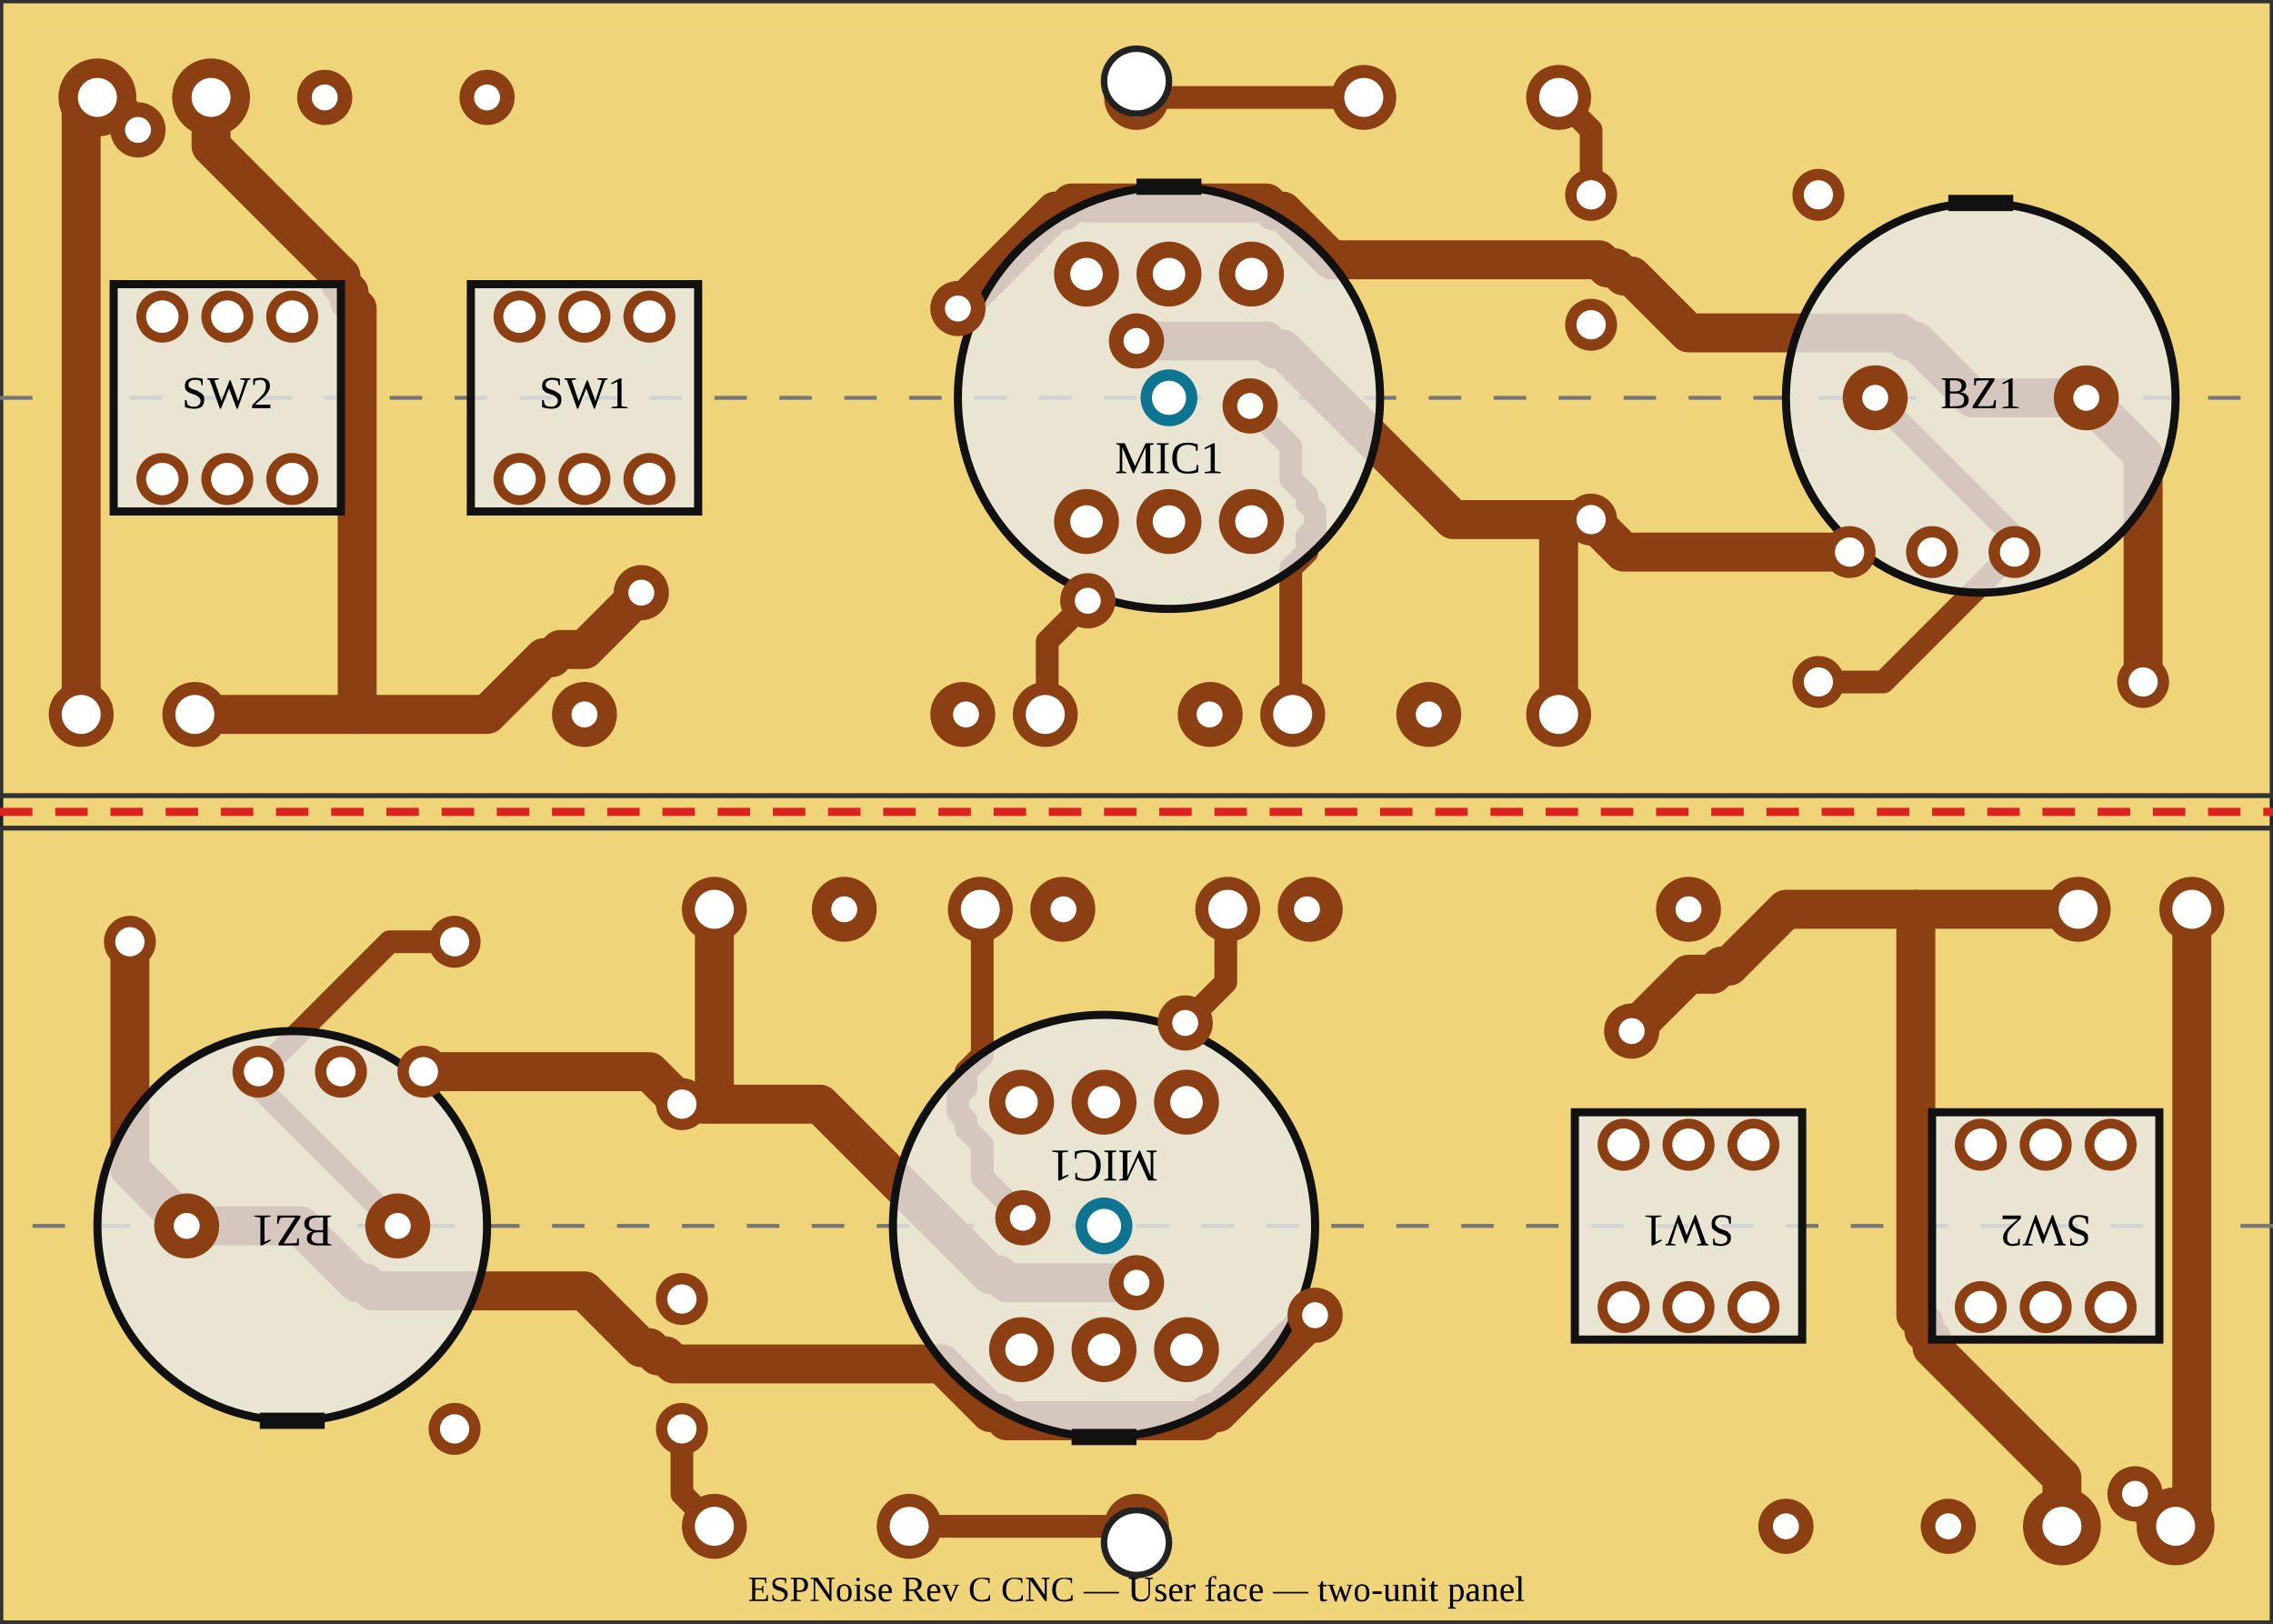
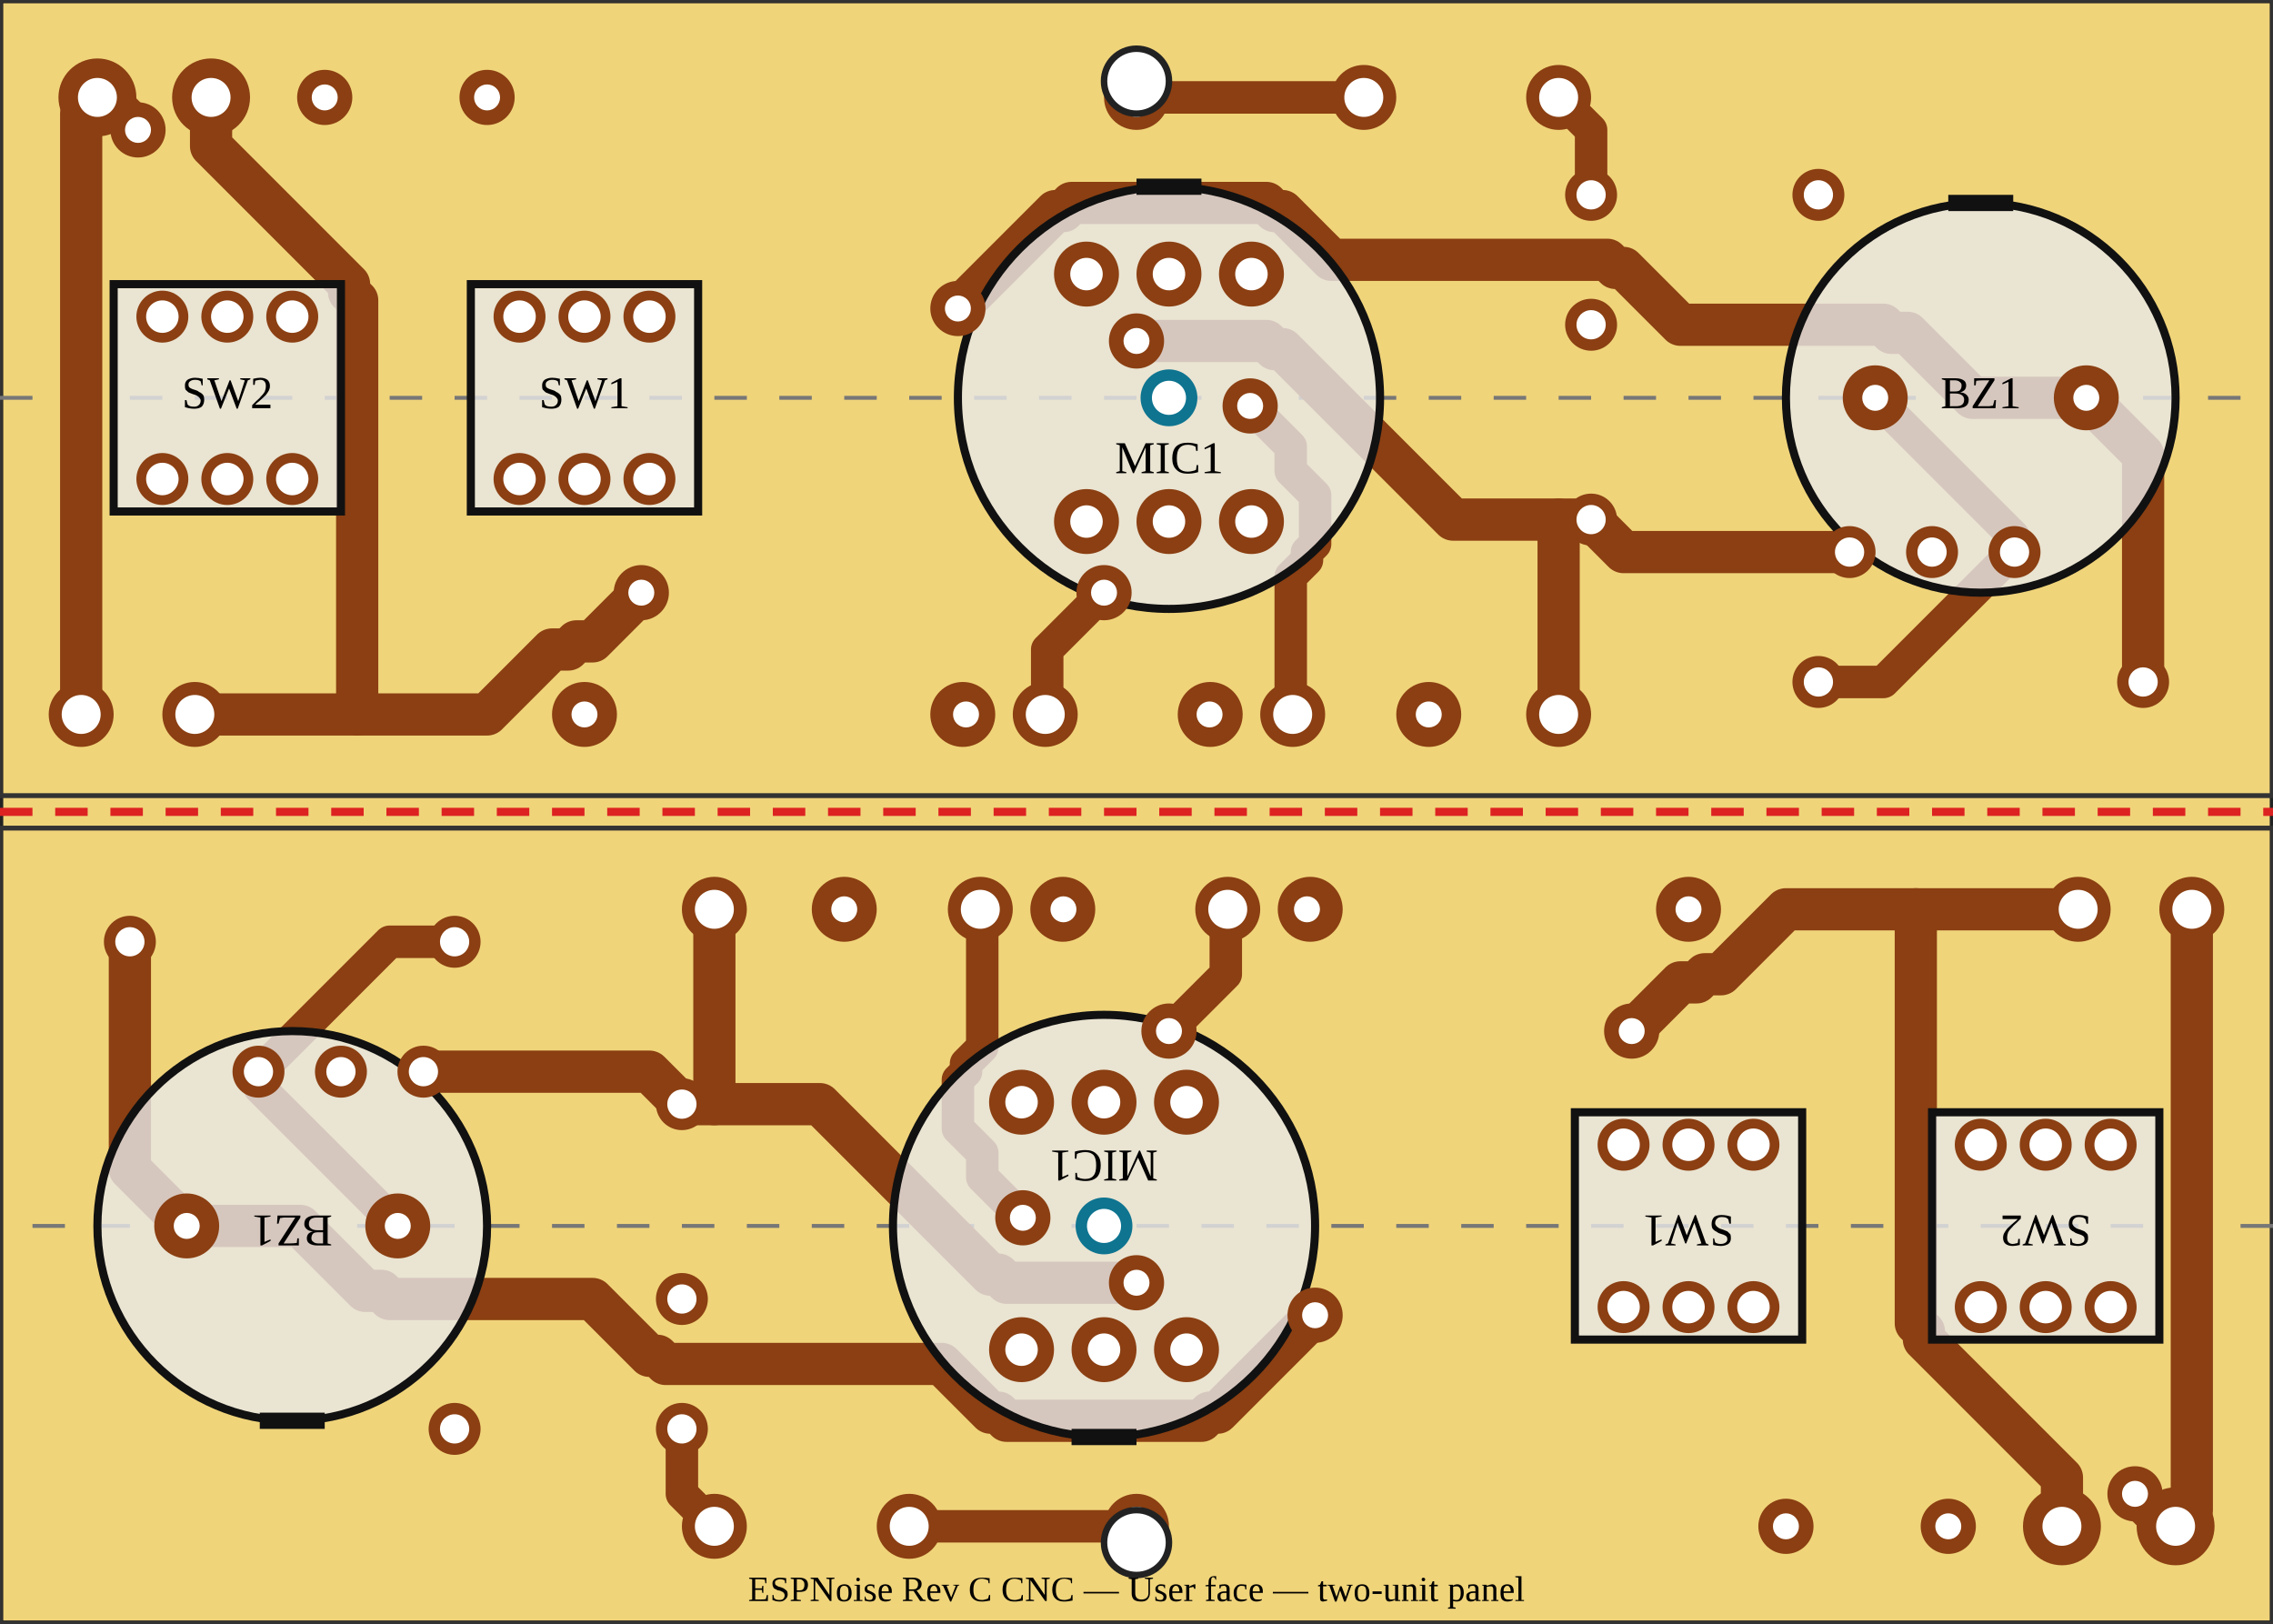
<svg xmlns="http://www.w3.org/2000/svg" width="70.0mm" height="50.0mm" viewBox="0 0 70.0 50.0">
  <rect width="70.0" height="50.0" fill="#f0d47a" stroke="#222" stroke-width="0.2" />
  <g transform="">
    <g transform="">
      <rect width="70.0" height="24.5" fill="none" stroke="#333" stroke-width="0.15" />
      <line x1="0" y1="12.25" x2="70.0" y2="12.25" stroke="#777" stroke-width="0.12" stroke-dasharray="1,1" />
-       <polyline points="33.5,18.5 32.25,19.75 32.25,22.0" fill="none" stroke="#8b3f12" stroke-width="0.7" stroke-linecap="round" stroke-linejoin="round" />
-       <polyline points="38.5,12.5 39.75,13.75 39.75,14.75 40.25,15.25 40.25,15.5 40.5,15.75 40.5,16.25 40.25,16.5 40.25,17.0 39.75,17.5 39.75,22.0" fill="none" stroke="#8b3f12" stroke-width="0.7" stroke-linecap="round" stroke-linejoin="round" />
-       <polyline points="48.0,3.0 49.0,4.0 49.0,6.0" fill="none" stroke="#8b3f12" stroke-width="0.7" stroke-linecap="round" stroke-linejoin="round" />
-       <polyline points="35.0,3.0 42.0,3.0" fill="none" stroke="#8b3f12" stroke-width="0.7" stroke-linecap="round" stroke-linejoin="round" />
-       <polyline points="35.0,10.5 39.0,10.5 39.25,10.75 39.5,10.75 44.75,16.0 49.0,16.0" fill="none" stroke="#8b3f12" stroke-width="1.2" stroke-linecap="round" stroke-linejoin="round" />
-       <polyline points="48.0,16.0 48.0,22.0" fill="none" stroke="#8b3f12" stroke-width="1.2" stroke-linecap="round" stroke-linejoin="round" />
-       <polyline points="49.0,16.0 50.0,17.0 57.0,17.0" fill="none" stroke="#8b3f12" stroke-width="1.2" stroke-linecap="round" stroke-linejoin="round" />
-       <polyline points="19.75,18.25 18.0,20.0 17.25,20.0 17.0,20.25 16.75,20.25 15.0,22.0 6.0,22.0" fill="none" stroke="#8b3f12" stroke-width="1.2" stroke-linecap="round" stroke-linejoin="round" />
-       <polyline points="11.0,22.0 11.0,9.5 10.75,9.25 10.75,9.0 10.5,8.75 10.5,8.5 6.5,4.5 6.5,3.0" fill="none" stroke="#8b3f12" stroke-width="1.2" stroke-linecap="round" stroke-linejoin="round" />
-       <polyline points="3.0,3.0 3.25,3.0 4.25,4.0" fill="none" stroke="#8b3f12" stroke-width="1.2" stroke-linecap="round" stroke-linejoin="round" />
-       <polyline points="3.0,3.0 2.5,3.5 2.5,22.0" fill="none" stroke="#8b3f12" stroke-width="1.2" stroke-linecap="round" stroke-linejoin="round" />
-       <polyline points="57.75,12.25 62.0,16.5 62.0,17.0" fill="none" stroke="#8b3f12" stroke-width="0.7" stroke-linecap="round" stroke-linejoin="round" />
-       <polyline points="62.0,17.0 58.0,21.0 56.0,21.0" fill="none" stroke="#8b3f12" stroke-width="0.7" stroke-linecap="round" stroke-linejoin="round" />
-       <polyline points="29.5,9.5 32.5,6.5 32.75,6.5 33.0,6.25 39.0,6.25 39.25,6.5 39.5,6.5 41.0,8.0 49.25,8.0 49.5,8.25 49.75,8.25 50.0,8.5 50.25,8.5 52.0,10.25 58.5,10.25 58.75,10.5 59.0,10.5 60.75,12.25 64.25,12.25" fill="none" stroke="#8b3f12" stroke-width="1.2" stroke-linecap="round" stroke-linejoin="round" />
-       <polyline points="64.25,12.25 66.0,14.0 66.0,21.0" fill="none" stroke="#8b3f12" stroke-width="1.2" stroke-linecap="round" stroke-linejoin="round" />
+       <polyline points="34.0,18.25 32.25,20.0 32.25,22.0" fill="none" stroke="#8b3f12" stroke-width="1.0" stroke-linecap="round" stroke-linejoin="round" />
+       <polyline points="38.5,12.5 39.75,13.75 39.75,14.5 40.5,15.25 40.5,16.75 40.25,17.0 40.25,17.25 39.75,17.75 39.75,22.0" fill="none" stroke="#8b3f12" stroke-width="1.0" stroke-linecap="round" stroke-linejoin="round" />
+       <polyline points="48.0,3.0 49.0,4.0 49.0,6.0" fill="none" stroke="#8b3f12" stroke-width="1.0" stroke-linecap="round" stroke-linejoin="round" />
+       <polyline points="35.0,3.0 42.0,3.0" fill="none" stroke="#8b3f12" stroke-width="1.0" stroke-linecap="round" stroke-linejoin="round" />
+       <polyline points="35.0,10.5 39.0,10.5 39.25,10.75 39.5,10.75 44.75,16.0 49.0,16.0" fill="none" stroke="#8b3f12" stroke-width="1.3" stroke-linecap="round" stroke-linejoin="round" />
+       <polyline points="48.0,16.0 48.0,22.0" fill="none" stroke="#8b3f12" stroke-width="1.3" stroke-linecap="round" stroke-linejoin="round" />
+       <polyline points="49.0,16.0 50.0,17.0 57.0,17.0" fill="none" stroke="#8b3f12" stroke-width="1.3" stroke-linecap="round" stroke-linejoin="round" />
+       <polyline points="19.75,18.25 18.25,19.75 17.75,19.75 17.5,20.0 17.0,20.0 15.0,22.0 6.0,22.0" fill="none" stroke="#8b3f12" stroke-width="1.3" stroke-linecap="round" stroke-linejoin="round" />
+       <polyline points="11.0,22.0 11.0,9.25 10.75,9.0 10.75,8.75 6.5,4.5 6.5,3.0" fill="none" stroke="#8b3f12" stroke-width="1.3" stroke-linecap="round" stroke-linejoin="round" />
+       <polyline points="3.0,3.0 3.25,3.0 4.25,4.0" fill="none" stroke="#8b3f12" stroke-width="1.3" stroke-linecap="round" stroke-linejoin="round" />
+       <polyline points="3.0,3.0 2.5,3.5 2.5,22.0" fill="none" stroke="#8b3f12" stroke-width="1.3" stroke-linecap="round" stroke-linejoin="round" />
+       <polyline points="57.75,12.25 62.0,16.5 62.0,17.0" fill="none" stroke="#8b3f12" stroke-width="1.0" stroke-linecap="round" stroke-linejoin="round" />
+       <polyline points="62.0,17.0 58.0,21.0 56.0,21.0" fill="none" stroke="#8b3f12" stroke-width="1.0" stroke-linecap="round" stroke-linejoin="round" />
+       <polyline points="29.5,9.5 32.5,6.5 32.75,6.5 33.0,6.25 39.0,6.25 39.25,6.5 39.5,6.5 41.0,8.0 49.5,8.0 49.75,8.25 50.0,8.25 51.75,10.0 58.0,10.0 58.25,10.25 58.75,10.25 60.75,12.25 64.25,12.25" fill="none" stroke="#8b3f12" stroke-width="1.3" stroke-linecap="round" stroke-linejoin="round" />
+       <polyline points="64.25,12.25 66.0,14.0 66.0,21.0" fill="none" stroke="#8b3f12" stroke-width="1.3" stroke-linecap="round" stroke-linejoin="round" />
      <rect x="3.5" y="8.75" width="7.0" height="7.0" fill="#e8e8e8" fill-opacity="0.8" stroke="#111" stroke-width="0.25" />
      <text x="7.0" y="12.25" font-size="1.4" text-anchor="middle" dominant-baseline="middle">SW2</text>
      <rect x="14.5" y="8.75" width="7.0" height="7.0" fill="#e8e8e8" fill-opacity="0.8" stroke="#111" stroke-width="0.25" />
      <text x="18.0" y="12.25" font-size="1.4" text-anchor="middle" dominant-baseline="middle">SW1</text>
      <circle cx="36.0" cy="12.25" r="6.5" fill="#e8e8e8" fill-opacity="0.8" stroke="#111" stroke-width="0.25" />
      <path d="M 35.0 5.75 L 37.0 5.75" stroke="#111" stroke-width="0.5" />
      <circle cx="36.0" cy="12.25" r="0.7" fill="#fff" stroke="#0e7490" stroke-width="0.35" />
      <text x="36.0" y="14.25" font-size="1.4" text-anchor="middle" dominant-baseline="middle">MIC1</text>
      <circle cx="61.0" cy="12.25" r="6.0" fill="#e8e8e8" fill-opacity="0.8" stroke="#111" stroke-width="0.25" />
      <path d="M 60.0 6.25 L 62.0 6.25" stroke="#111" stroke-width="0.5" />
      <text x="61.0" y="12.25" font-size="1.4" text-anchor="middle" dominant-baseline="middle">BZ1</text>
      <circle cx="5.0" cy="9.75" r="0.8" fill="#8b3f12" />
      <circle cx="5.0" cy="9.75" r="0.5" fill="#fff" />
      <circle cx="7.0" cy="9.75" r="0.8" fill="#8b3f12" />
      <circle cx="7.0" cy="9.75" r="0.5" fill="#fff" />
      <circle cx="9.0" cy="9.75" r="0.8" fill="#8b3f12" />
      <circle cx="9.0" cy="9.75" r="0.5" fill="#fff" />
      <circle cx="5.0" cy="14.75" r="0.8" fill="#8b3f12" />
      <circle cx="5.0" cy="14.75" r="0.5" fill="#fff" />
      <circle cx="7.0" cy="14.75" r="0.8" fill="#8b3f12" />
      <circle cx="7.0" cy="14.75" r="0.5" fill="#fff" />
      <circle cx="9.0" cy="14.75" r="0.8" fill="#8b3f12" />
      <circle cx="9.0" cy="14.75" r="0.5" fill="#fff" />
      <circle cx="16.0" cy="9.75" r="0.8" fill="#8b3f12" />
      <circle cx="16.0" cy="9.75" r="0.5" fill="#fff" />
      <circle cx="18.0" cy="9.75" r="0.8" fill="#8b3f12" />
      <circle cx="18.0" cy="9.75" r="0.5" fill="#fff" />
      <circle cx="20.0" cy="9.75" r="0.8" fill="#8b3f12" />
      <circle cx="20.0" cy="9.75" r="0.5" fill="#fff" />
      <circle cx="16.0" cy="14.75" r="0.8" fill="#8b3f12" />
      <circle cx="16.0" cy="14.75" r="0.5" fill="#fff" />
      <circle cx="18.0" cy="14.75" r="0.8" fill="#8b3f12" />
      <circle cx="18.0" cy="14.75" r="0.5" fill="#fff" />
      <circle cx="20.0" cy="14.75" r="0.8" fill="#8b3f12" />
      <circle cx="20.0" cy="14.75" r="0.5" fill="#fff" />
      <circle cx="33.46" cy="8.44" r="1.0" fill="#8b3f12" />
      <circle cx="33.46" cy="8.44" r="0.5" fill="#fff" />
      <circle cx="36.0" cy="8.44" r="1.0" fill="#8b3f12" />
      <circle cx="36.0" cy="8.44" r="0.5" fill="#fff" />
      <circle cx="38.54" cy="8.44" r="1.0" fill="#8b3f12" />
      <circle cx="38.54" cy="8.44" r="0.5" fill="#fff" />
      <circle cx="33.46" cy="16.06" r="1.0" fill="#8b3f12" />
      <circle cx="33.46" cy="16.06" r="0.5" fill="#fff" />
      <circle cx="36.0" cy="16.06" r="1.0" fill="#8b3f12" />
      <circle cx="36.0" cy="16.06" r="0.5" fill="#fff" />
      <circle cx="38.54" cy="16.06" r="1.0" fill="#8b3f12" />
      <circle cx="38.54" cy="16.06" r="0.5" fill="#fff" />
      <circle cx="64.25" cy="12.25" r="1.0" fill="#8b3f12" />
      <circle cx="64.25" cy="12.25" r="0.4" fill="#fff" />
      <circle cx="57.75" cy="12.25" r="1.0" fill="#8b3f12" />
      <circle cx="57.75" cy="12.25" r="0.4" fill="#fff" />
      <circle cx="3.0" cy="3.0" r="1.2" fill="#8b3f12" />
      <circle cx="3.0" cy="3.0" r="0.6" fill="#fff" />
      <circle cx="6.5" cy="3.0" r="1.2" fill="#8b3f12" />
      <circle cx="6.5" cy="3.0" r="0.6" fill="#fff" />
      <circle cx="2.5" cy="22.0" r="1.0" fill="#8b3f12" />
      <circle cx="2.5" cy="22.0" r="0.6" fill="#fff" />
      <circle cx="6.0" cy="22.0" r="1.0" fill="#8b3f12" />
      <circle cx="6.0" cy="22.0" r="0.6" fill="#fff" />
      <circle cx="39.81" cy="22.0" r="1.0" fill="#8b3f12" />
      <circle cx="39.81" cy="22.0" r="0.6" fill="#fff" />
      <circle cx="29.65" cy="22.0" r="1.0" fill="#8b3f12" />
      <circle cx="29.65" cy="22.0" r="0.6" fill="#fff" />
      <circle cx="32.19" cy="22.0" r="1.0" fill="#8b3f12" />
      <circle cx="32.19" cy="22.0" r="0.6" fill="#fff" />
      <circle cx="37.27" cy="22.0" r="1.0" fill="#8b3f12" />
      <circle cx="37.27" cy="22.0" r="0.6" fill="#fff" />
      <circle cx="35.0" cy="3.0" r="1.0" fill="#8b3f12" />
      <circle cx="35.0" cy="3.0" r="0.6" fill="#fff" />
      <circle cx="48.0" cy="3.0" r="1.0" fill="#8b3f12" />
      <circle cx="48.0" cy="3.0" r="0.6" fill="#fff" />
      <circle cx="18.0" cy="22.0" r="1.0" fill="#8b3f12" />
      <circle cx="18.0" cy="22.0" r="0.6" fill="#fff" />
      <circle cx="44.0" cy="22.0" r="1.0" fill="#8b3f12" />
      <circle cx="44.0" cy="22.0" r="0.6" fill="#fff" />
      <circle cx="42.0" cy="3.0" r="1.0" fill="#8b3f12" />
      <circle cx="42.0" cy="3.0" r="0.6" fill="#fff" />
      <circle cx="48.0" cy="22.0" r="1.0" fill="#8b3f12" />
      <circle cx="48.0" cy="22.0" r="0.6" fill="#fff" />
      <circle cx="49.0" cy="6.0" r="0.8" fill="#8b3f12" />
      <circle cx="49.0" cy="6.0" r="0.45" fill="#fff" />
      <circle cx="56.0" cy="6.0" r="0.8" fill="#8b3f12" />
      <circle cx="56.0" cy="6.0" r="0.45" fill="#fff" />
      <circle cx="49.0" cy="10.0" r="0.8" fill="#8b3f12" />
      <circle cx="49.0" cy="10.0" r="0.45" fill="#fff" />
      <circle cx="49.0" cy="16.0" r="0.8" fill="#8b3f12" />
      <circle cx="49.0" cy="16.0" r="0.45" fill="#fff" />
      <circle cx="66.0" cy="21.0" r="0.8" fill="#8b3f12" />
      <circle cx="66.0" cy="21.0" r="0.45" fill="#fff" />
      <circle cx="56.0" cy="21.0" r="0.8" fill="#8b3f12" />
      <circle cx="56.0" cy="21.0" r="0.45" fill="#fff" />
      <circle cx="10.0" cy="3.0" r="0.8" fill="#8b3f12" />
      <circle cx="10.0" cy="3.0" r="0.5" fill="#fff" />
      <circle cx="15.0" cy="3.0" r="0.8" fill="#8b3f12" />
      <circle cx="15.0" cy="3.0" r="0.5" fill="#fff" />
      <circle cx="56.96" cy="17.0" r="0.8" fill="#8b3f12" />
      <circle cx="56.96" cy="17.0" r="0.45" fill="#fff" />
      <circle cx="59.5" cy="17.0" r="0.8" fill="#8b3f12" />
      <circle cx="59.5" cy="17.0" r="0.45" fill="#fff" />
      <circle cx="62.04" cy="17.0" r="0.8" fill="#8b3f12" />
      <circle cx="62.04" cy="17.0" r="0.45" fill="#fff" />
      <circle cx="29.75" cy="22.0" r="0.85" fill="#8b3f12" />
      <circle cx="29.75" cy="22.0" r="0.4" fill="#fff" />
-       <circle cx="33.5" cy="18.5" r="0.85" fill="#8b3f12" />
-       <circle cx="33.5" cy="18.5" r="0.4" fill="#fff" />
+       <circle cx="34.0" cy="18.25" r="0.85" fill="#8b3f12" />
+       <circle cx="34.0" cy="18.25" r="0.4" fill="#fff" />
      <circle cx="37.25" cy="22.0" r="0.85" fill="#8b3f12" />
      <circle cx="37.25" cy="22.0" r="0.4" fill="#fff" />
      <circle cx="38.5" cy="12.5" r="0.85" fill="#8b3f12" />
      <circle cx="38.5" cy="12.5" r="0.4" fill="#fff" />
      <circle cx="18.0" cy="22.0" r="0.85" fill="#8b3f12" />
      <circle cx="18.0" cy="22.0" r="0.4" fill="#fff" />
      <circle cx="35.0" cy="10.5" r="0.85" fill="#8b3f12" />
      <circle cx="35.0" cy="10.5" r="0.4" fill="#fff" />
      <circle cx="19.75" cy="18.25" r="0.85" fill="#8b3f12" />
      <circle cx="19.75" cy="18.25" r="0.4" fill="#fff" />
      <circle cx="4.25" cy="4.0" r="0.85" fill="#8b3f12" />
      <circle cx="4.25" cy="4.0" r="0.4" fill="#fff" />
      <circle cx="10.0" cy="3.0" r="0.85" fill="#8b3f12" />
      <circle cx="10.0" cy="3.0" r="0.4" fill="#fff" />
      <circle cx="15.0" cy="3.0" r="0.85" fill="#8b3f12" />
      <circle cx="15.0" cy="3.0" r="0.4" fill="#fff" />
      <circle cx="44.0" cy="22.0" r="0.85" fill="#8b3f12" />
      <circle cx="44.0" cy="22.0" r="0.4" fill="#fff" />
      <circle cx="57.75" cy="12.25" r="0.85" fill="#8b3f12" />
      <circle cx="57.75" cy="12.25" r="0.4" fill="#fff" />
      <circle cx="29.5" cy="9.5" r="0.85" fill="#8b3f12" />
      <circle cx="29.5" cy="9.5" r="0.4" fill="#fff" />
      <circle cx="64.25" cy="12.25" r="0.85" fill="#8b3f12" />
      <circle cx="64.25" cy="12.25" r="0.4" fill="#fff" />
      <circle cx="35.0" cy="2.5" r="1" fill="#fff" stroke="#222" stroke-width="0.2" />
    </g>
    <g transform="matrix(-1 0 0 -1 70.0 50.0)">
      <rect width="70.0" height="24.5" fill="none" stroke="#333" stroke-width="0.15" />
      <line x1="0" y1="12.25" x2="70.0" y2="12.25" stroke="#777" stroke-width="0.12" stroke-dasharray="1,1" />
-       <polyline points="33.5,18.5 32.25,19.75 32.25,22.0" fill="none" stroke="#8b3f12" stroke-width="0.7" stroke-linecap="round" stroke-linejoin="round" />
-       <polyline points="38.5,12.5 39.75,13.75 39.75,14.75 40.25,15.25 40.25,15.5 40.5,15.75 40.5,16.25 40.25,16.5 40.25,17.0 39.75,17.5 39.75,22.0" fill="none" stroke="#8b3f12" stroke-width="0.7" stroke-linecap="round" stroke-linejoin="round" />
-       <polyline points="48.0,3.0 49.0,4.0 49.0,6.0" fill="none" stroke="#8b3f12" stroke-width="0.7" stroke-linecap="round" stroke-linejoin="round" />
-       <polyline points="35.0,3.0 42.0,3.0" fill="none" stroke="#8b3f12" stroke-width="0.7" stroke-linecap="round" stroke-linejoin="round" />
-       <polyline points="35.0,10.5 39.0,10.5 39.25,10.75 39.5,10.75 44.75,16.0 49.0,16.0" fill="none" stroke="#8b3f12" stroke-width="1.2" stroke-linecap="round" stroke-linejoin="round" />
-       <polyline points="48.0,16.0 48.0,22.0" fill="none" stroke="#8b3f12" stroke-width="1.2" stroke-linecap="round" stroke-linejoin="round" />
-       <polyline points="49.0,16.0 50.0,17.0 57.0,17.0" fill="none" stroke="#8b3f12" stroke-width="1.2" stroke-linecap="round" stroke-linejoin="round" />
-       <polyline points="19.75,18.25 18.0,20.0 17.25,20.0 17.0,20.25 16.75,20.25 15.0,22.0 6.0,22.0" fill="none" stroke="#8b3f12" stroke-width="1.2" stroke-linecap="round" stroke-linejoin="round" />
-       <polyline points="11.0,22.0 11.0,9.5 10.75,9.25 10.75,9.0 10.5,8.75 10.5,8.5 6.5,4.5 6.5,3.0" fill="none" stroke="#8b3f12" stroke-width="1.2" stroke-linecap="round" stroke-linejoin="round" />
-       <polyline points="3.0,3.0 3.25,3.0 4.25,4.0" fill="none" stroke="#8b3f12" stroke-width="1.2" stroke-linecap="round" stroke-linejoin="round" />
-       <polyline points="3.0,3.0 2.5,3.5 2.5,22.0" fill="none" stroke="#8b3f12" stroke-width="1.2" stroke-linecap="round" stroke-linejoin="round" />
-       <polyline points="57.75,12.25 62.0,16.5 62.0,17.0" fill="none" stroke="#8b3f12" stroke-width="0.7" stroke-linecap="round" stroke-linejoin="round" />
-       <polyline points="62.0,17.0 58.0,21.0 56.0,21.0" fill="none" stroke="#8b3f12" stroke-width="0.7" stroke-linecap="round" stroke-linejoin="round" />
-       <polyline points="29.5,9.5 32.5,6.5 32.75,6.5 33.0,6.25 39.0,6.25 39.25,6.5 39.5,6.5 41.0,8.0 49.25,8.0 49.5,8.25 49.75,8.25 50.0,8.5 50.25,8.5 52.0,10.25 58.5,10.25 58.75,10.5 59.0,10.5 60.75,12.25 64.25,12.25" fill="none" stroke="#8b3f12" stroke-width="1.2" stroke-linecap="round" stroke-linejoin="round" />
-       <polyline points="64.25,12.25 66.0,14.0 66.0,21.0" fill="none" stroke="#8b3f12" stroke-width="1.2" stroke-linecap="round" stroke-linejoin="round" />
+       <polyline points="34.0,18.25 32.25,20.0 32.25,22.0" fill="none" stroke="#8b3f12" stroke-width="1.0" stroke-linecap="round" stroke-linejoin="round" />
+       <polyline points="38.5,12.5 39.75,13.75 39.75,14.5 40.5,15.25 40.5,16.75 40.25,17.0 40.25,17.25 39.75,17.75 39.75,22.0" fill="none" stroke="#8b3f12" stroke-width="1.0" stroke-linecap="round" stroke-linejoin="round" />
+       <polyline points="48.0,3.0 49.0,4.0 49.0,6.0" fill="none" stroke="#8b3f12" stroke-width="1.0" stroke-linecap="round" stroke-linejoin="round" />
+       <polyline points="35.0,3.0 42.0,3.0" fill="none" stroke="#8b3f12" stroke-width="1.0" stroke-linecap="round" stroke-linejoin="round" />
+       <polyline points="35.0,10.5 39.0,10.5 39.25,10.75 39.5,10.75 44.75,16.0 49.0,16.0" fill="none" stroke="#8b3f12" stroke-width="1.3" stroke-linecap="round" stroke-linejoin="round" />
+       <polyline points="48.0,16.0 48.0,22.0" fill="none" stroke="#8b3f12" stroke-width="1.3" stroke-linecap="round" stroke-linejoin="round" />
+       <polyline points="49.0,16.0 50.0,17.0 57.0,17.0" fill="none" stroke="#8b3f12" stroke-width="1.3" stroke-linecap="round" stroke-linejoin="round" />
+       <polyline points="19.75,18.25 18.25,19.75 17.75,19.75 17.5,20.0 17.0,20.0 15.0,22.0 6.0,22.0" fill="none" stroke="#8b3f12" stroke-width="1.3" stroke-linecap="round" stroke-linejoin="round" />
+       <polyline points="11.0,22.0 11.0,9.25 10.75,9.0 10.75,8.75 6.5,4.5 6.5,3.0" fill="none" stroke="#8b3f12" stroke-width="1.3" stroke-linecap="round" stroke-linejoin="round" />
+       <polyline points="3.0,3.0 3.25,3.0 4.25,4.0" fill="none" stroke="#8b3f12" stroke-width="1.3" stroke-linecap="round" stroke-linejoin="round" />
+       <polyline points="3.0,3.0 2.5,3.5 2.5,22.0" fill="none" stroke="#8b3f12" stroke-width="1.3" stroke-linecap="round" stroke-linejoin="round" />
+       <polyline points="57.75,12.25 62.0,16.5 62.0,17.0" fill="none" stroke="#8b3f12" stroke-width="1.0" stroke-linecap="round" stroke-linejoin="round" />
+       <polyline points="62.0,17.0 58.0,21.0 56.0,21.0" fill="none" stroke="#8b3f12" stroke-width="1.0" stroke-linecap="round" stroke-linejoin="round" />
+       <polyline points="29.5,9.5 32.5,6.5 32.75,6.5 33.0,6.25 39.0,6.25 39.25,6.5 39.5,6.5 41.0,8.0 49.5,8.0 49.75,8.25 50.0,8.25 51.75,10.0 58.0,10.0 58.25,10.25 58.75,10.25 60.75,12.25 64.25,12.25" fill="none" stroke="#8b3f12" stroke-width="1.3" stroke-linecap="round" stroke-linejoin="round" />
+       <polyline points="64.25,12.25 66.0,14.0 66.0,21.0" fill="none" stroke="#8b3f12" stroke-width="1.3" stroke-linecap="round" stroke-linejoin="round" />
      <rect x="3.5" y="8.75" width="7.0" height="7.0" fill="#e8e8e8" fill-opacity="0.8" stroke="#111" stroke-width="0.25" />
      <text x="7.0" y="12.25" font-size="1.4" text-anchor="middle" dominant-baseline="middle">SW2</text>
      <rect x="14.5" y="8.75" width="7.0" height="7.0" fill="#e8e8e8" fill-opacity="0.8" stroke="#111" stroke-width="0.25" />
      <text x="18.0" y="12.25" font-size="1.4" text-anchor="middle" dominant-baseline="middle">SW1</text>
      <circle cx="36.0" cy="12.25" r="6.5" fill="#e8e8e8" fill-opacity="0.8" stroke="#111" stroke-width="0.25" />
      <path d="M 35.0 5.75 L 37.0 5.75" stroke="#111" stroke-width="0.5" />
      <circle cx="36.0" cy="12.25" r="0.7" fill="#fff" stroke="#0e7490" stroke-width="0.35" />
      <text x="36.0" y="14.25" font-size="1.4" text-anchor="middle" dominant-baseline="middle">MIC1</text>
      <circle cx="61.0" cy="12.25" r="6.0" fill="#e8e8e8" fill-opacity="0.8" stroke="#111" stroke-width="0.25" />
      <path d="M 60.0 6.25 L 62.0 6.25" stroke="#111" stroke-width="0.5" />
      <text x="61.0" y="12.25" font-size="1.4" text-anchor="middle" dominant-baseline="middle">BZ1</text>
      <circle cx="5.0" cy="9.75" r="0.8" fill="#8b3f12" />
      <circle cx="5.0" cy="9.75" r="0.5" fill="#fff" />
      <circle cx="7.0" cy="9.75" r="0.8" fill="#8b3f12" />
      <circle cx="7.0" cy="9.75" r="0.5" fill="#fff" />
      <circle cx="9.0" cy="9.75" r="0.8" fill="#8b3f12" />
      <circle cx="9.0" cy="9.75" r="0.5" fill="#fff" />
      <circle cx="5.0" cy="14.75" r="0.8" fill="#8b3f12" />
      <circle cx="5.0" cy="14.75" r="0.5" fill="#fff" />
      <circle cx="7.0" cy="14.75" r="0.8" fill="#8b3f12" />
      <circle cx="7.0" cy="14.75" r="0.5" fill="#fff" />
      <circle cx="9.0" cy="14.75" r="0.8" fill="#8b3f12" />
      <circle cx="9.0" cy="14.75" r="0.5" fill="#fff" />
      <circle cx="16.0" cy="9.75" r="0.8" fill="#8b3f12" />
      <circle cx="16.0" cy="9.75" r="0.5" fill="#fff" />
      <circle cx="18.0" cy="9.75" r="0.8" fill="#8b3f12" />
      <circle cx="18.0" cy="9.75" r="0.5" fill="#fff" />
      <circle cx="20.0" cy="9.75" r="0.8" fill="#8b3f12" />
      <circle cx="20.0" cy="9.75" r="0.5" fill="#fff" />
      <circle cx="16.0" cy="14.75" r="0.8" fill="#8b3f12" />
      <circle cx="16.0" cy="14.75" r="0.5" fill="#fff" />
      <circle cx="18.0" cy="14.75" r="0.8" fill="#8b3f12" />
      <circle cx="18.0" cy="14.75" r="0.5" fill="#fff" />
      <circle cx="20.0" cy="14.75" r="0.8" fill="#8b3f12" />
      <circle cx="20.0" cy="14.75" r="0.5" fill="#fff" />
      <circle cx="33.46" cy="8.44" r="1.0" fill="#8b3f12" />
      <circle cx="33.46" cy="8.44" r="0.5" fill="#fff" />
      <circle cx="36.0" cy="8.44" r="1.0" fill="#8b3f12" />
      <circle cx="36.0" cy="8.44" r="0.5" fill="#fff" />
      <circle cx="38.54" cy="8.44" r="1.0" fill="#8b3f12" />
      <circle cx="38.54" cy="8.44" r="0.5" fill="#fff" />
      <circle cx="33.46" cy="16.06" r="1.0" fill="#8b3f12" />
      <circle cx="33.46" cy="16.06" r="0.5" fill="#fff" />
      <circle cx="36.0" cy="16.06" r="1.0" fill="#8b3f12" />
      <circle cx="36.0" cy="16.06" r="0.5" fill="#fff" />
      <circle cx="38.54" cy="16.06" r="1.0" fill="#8b3f12" />
      <circle cx="38.54" cy="16.06" r="0.5" fill="#fff" />
      <circle cx="64.25" cy="12.25" r="1.0" fill="#8b3f12" />
      <circle cx="64.25" cy="12.25" r="0.4" fill="#fff" />
      <circle cx="57.75" cy="12.25" r="1.0" fill="#8b3f12" />
      <circle cx="57.75" cy="12.25" r="0.4" fill="#fff" />
      <circle cx="3.0" cy="3.0" r="1.2" fill="#8b3f12" />
      <circle cx="3.0" cy="3.0" r="0.6" fill="#fff" />
      <circle cx="6.5" cy="3.0" r="1.2" fill="#8b3f12" />
      <circle cx="6.5" cy="3.0" r="0.6" fill="#fff" />
      <circle cx="2.5" cy="22.0" r="1.0" fill="#8b3f12" />
      <circle cx="2.5" cy="22.0" r="0.6" fill="#fff" />
      <circle cx="6.0" cy="22.0" r="1.0" fill="#8b3f12" />
      <circle cx="6.0" cy="22.0" r="0.6" fill="#fff" />
      <circle cx="39.81" cy="22.0" r="1.0" fill="#8b3f12" />
      <circle cx="39.81" cy="22.0" r="0.6" fill="#fff" />
      <circle cx="29.65" cy="22.0" r="1.0" fill="#8b3f12" />
      <circle cx="29.65" cy="22.0" r="0.6" fill="#fff" />
      <circle cx="32.19" cy="22.0" r="1.0" fill="#8b3f12" />
      <circle cx="32.19" cy="22.0" r="0.6" fill="#fff" />
      <circle cx="37.27" cy="22.0" r="1.0" fill="#8b3f12" />
      <circle cx="37.27" cy="22.0" r="0.6" fill="#fff" />
      <circle cx="35.0" cy="3.0" r="1.0" fill="#8b3f12" />
      <circle cx="35.0" cy="3.0" r="0.6" fill="#fff" />
      <circle cx="48.0" cy="3.0" r="1.0" fill="#8b3f12" />
      <circle cx="48.0" cy="3.0" r="0.6" fill="#fff" />
      <circle cx="18.0" cy="22.0" r="1.0" fill="#8b3f12" />
      <circle cx="18.0" cy="22.0" r="0.6" fill="#fff" />
      <circle cx="44.0" cy="22.0" r="1.0" fill="#8b3f12" />
      <circle cx="44.0" cy="22.0" r="0.6" fill="#fff" />
      <circle cx="42.0" cy="3.0" r="1.0" fill="#8b3f12" />
      <circle cx="42.0" cy="3.0" r="0.6" fill="#fff" />
      <circle cx="48.0" cy="22.0" r="1.0" fill="#8b3f12" />
      <circle cx="48.0" cy="22.0" r="0.6" fill="#fff" />
      <circle cx="49.0" cy="6.0" r="0.8" fill="#8b3f12" />
      <circle cx="49.0" cy="6.0" r="0.45" fill="#fff" />
      <circle cx="56.0" cy="6.0" r="0.8" fill="#8b3f12" />
      <circle cx="56.0" cy="6.0" r="0.45" fill="#fff" />
      <circle cx="49.0" cy="10.0" r="0.8" fill="#8b3f12" />
      <circle cx="49.0" cy="10.0" r="0.45" fill="#fff" />
      <circle cx="49.0" cy="16.0" r="0.8" fill="#8b3f12" />
      <circle cx="49.0" cy="16.0" r="0.45" fill="#fff" />
      <circle cx="66.0" cy="21.0" r="0.8" fill="#8b3f12" />
      <circle cx="66.0" cy="21.0" r="0.45" fill="#fff" />
      <circle cx="56.0" cy="21.0" r="0.8" fill="#8b3f12" />
      <circle cx="56.0" cy="21.0" r="0.45" fill="#fff" />
      <circle cx="10.0" cy="3.0" r="0.8" fill="#8b3f12" />
      <circle cx="10.0" cy="3.0" r="0.5" fill="#fff" />
      <circle cx="15.0" cy="3.0" r="0.8" fill="#8b3f12" />
      <circle cx="15.0" cy="3.0" r="0.5" fill="#fff" />
      <circle cx="56.96" cy="17.0" r="0.8" fill="#8b3f12" />
      <circle cx="56.96" cy="17.0" r="0.45" fill="#fff" />
      <circle cx="59.5" cy="17.0" r="0.8" fill="#8b3f12" />
      <circle cx="59.5" cy="17.0" r="0.45" fill="#fff" />
      <circle cx="62.04" cy="17.0" r="0.8" fill="#8b3f12" />
      <circle cx="62.04" cy="17.0" r="0.45" fill="#fff" />
      <circle cx="29.75" cy="22.0" r="0.85" fill="#8b3f12" />
      <circle cx="29.75" cy="22.0" r="0.4" fill="#fff" />
-       <circle cx="33.5" cy="18.5" r="0.85" fill="#8b3f12" />
-       <circle cx="33.5" cy="18.5" r="0.4" fill="#fff" />
+       <circle cx="34.0" cy="18.25" r="0.85" fill="#8b3f12" />
+       <circle cx="34.0" cy="18.25" r="0.4" fill="#fff" />
      <circle cx="37.25" cy="22.0" r="0.85" fill="#8b3f12" />
      <circle cx="37.25" cy="22.0" r="0.4" fill="#fff" />
      <circle cx="38.5" cy="12.5" r="0.85" fill="#8b3f12" />
      <circle cx="38.5" cy="12.5" r="0.4" fill="#fff" />
      <circle cx="18.0" cy="22.0" r="0.85" fill="#8b3f12" />
      <circle cx="18.0" cy="22.0" r="0.4" fill="#fff" />
      <circle cx="35.0" cy="10.5" r="0.85" fill="#8b3f12" />
      <circle cx="35.0" cy="10.5" r="0.4" fill="#fff" />
      <circle cx="19.75" cy="18.25" r="0.85" fill="#8b3f12" />
      <circle cx="19.75" cy="18.25" r="0.4" fill="#fff" />
      <circle cx="4.25" cy="4.0" r="0.85" fill="#8b3f12" />
      <circle cx="4.25" cy="4.0" r="0.4" fill="#fff" />
      <circle cx="10.0" cy="3.0" r="0.85" fill="#8b3f12" />
      <circle cx="10.0" cy="3.0" r="0.4" fill="#fff" />
      <circle cx="15.0" cy="3.0" r="0.85" fill="#8b3f12" />
      <circle cx="15.0" cy="3.0" r="0.4" fill="#fff" />
      <circle cx="44.0" cy="22.0" r="0.85" fill="#8b3f12" />
      <circle cx="44.0" cy="22.0" r="0.4" fill="#fff" />
      <circle cx="57.75" cy="12.25" r="0.85" fill="#8b3f12" />
      <circle cx="57.75" cy="12.25" r="0.4" fill="#fff" />
      <circle cx="29.5" cy="9.5" r="0.85" fill="#8b3f12" />
      <circle cx="29.5" cy="9.5" r="0.4" fill="#fff" />
      <circle cx="64.25" cy="12.25" r="0.85" fill="#8b3f12" />
      <circle cx="64.25" cy="12.25" r="0.4" fill="#fff" />
      <circle cx="35.0" cy="2.5" r="1" fill="#fff" stroke="#222" stroke-width="0.2" />
    </g>
    <line x1="0" y1="25.0" x2="70.0" y2="25.0" stroke="#d22" stroke-width="0.25" stroke-dasharray="1,0.7" />
  </g>
  <text x="35.0" y="49.3" font-size="1.1" text-anchor="middle">ESPNoise Rev C CNC — User face — two-unit panel</text>
</svg>
